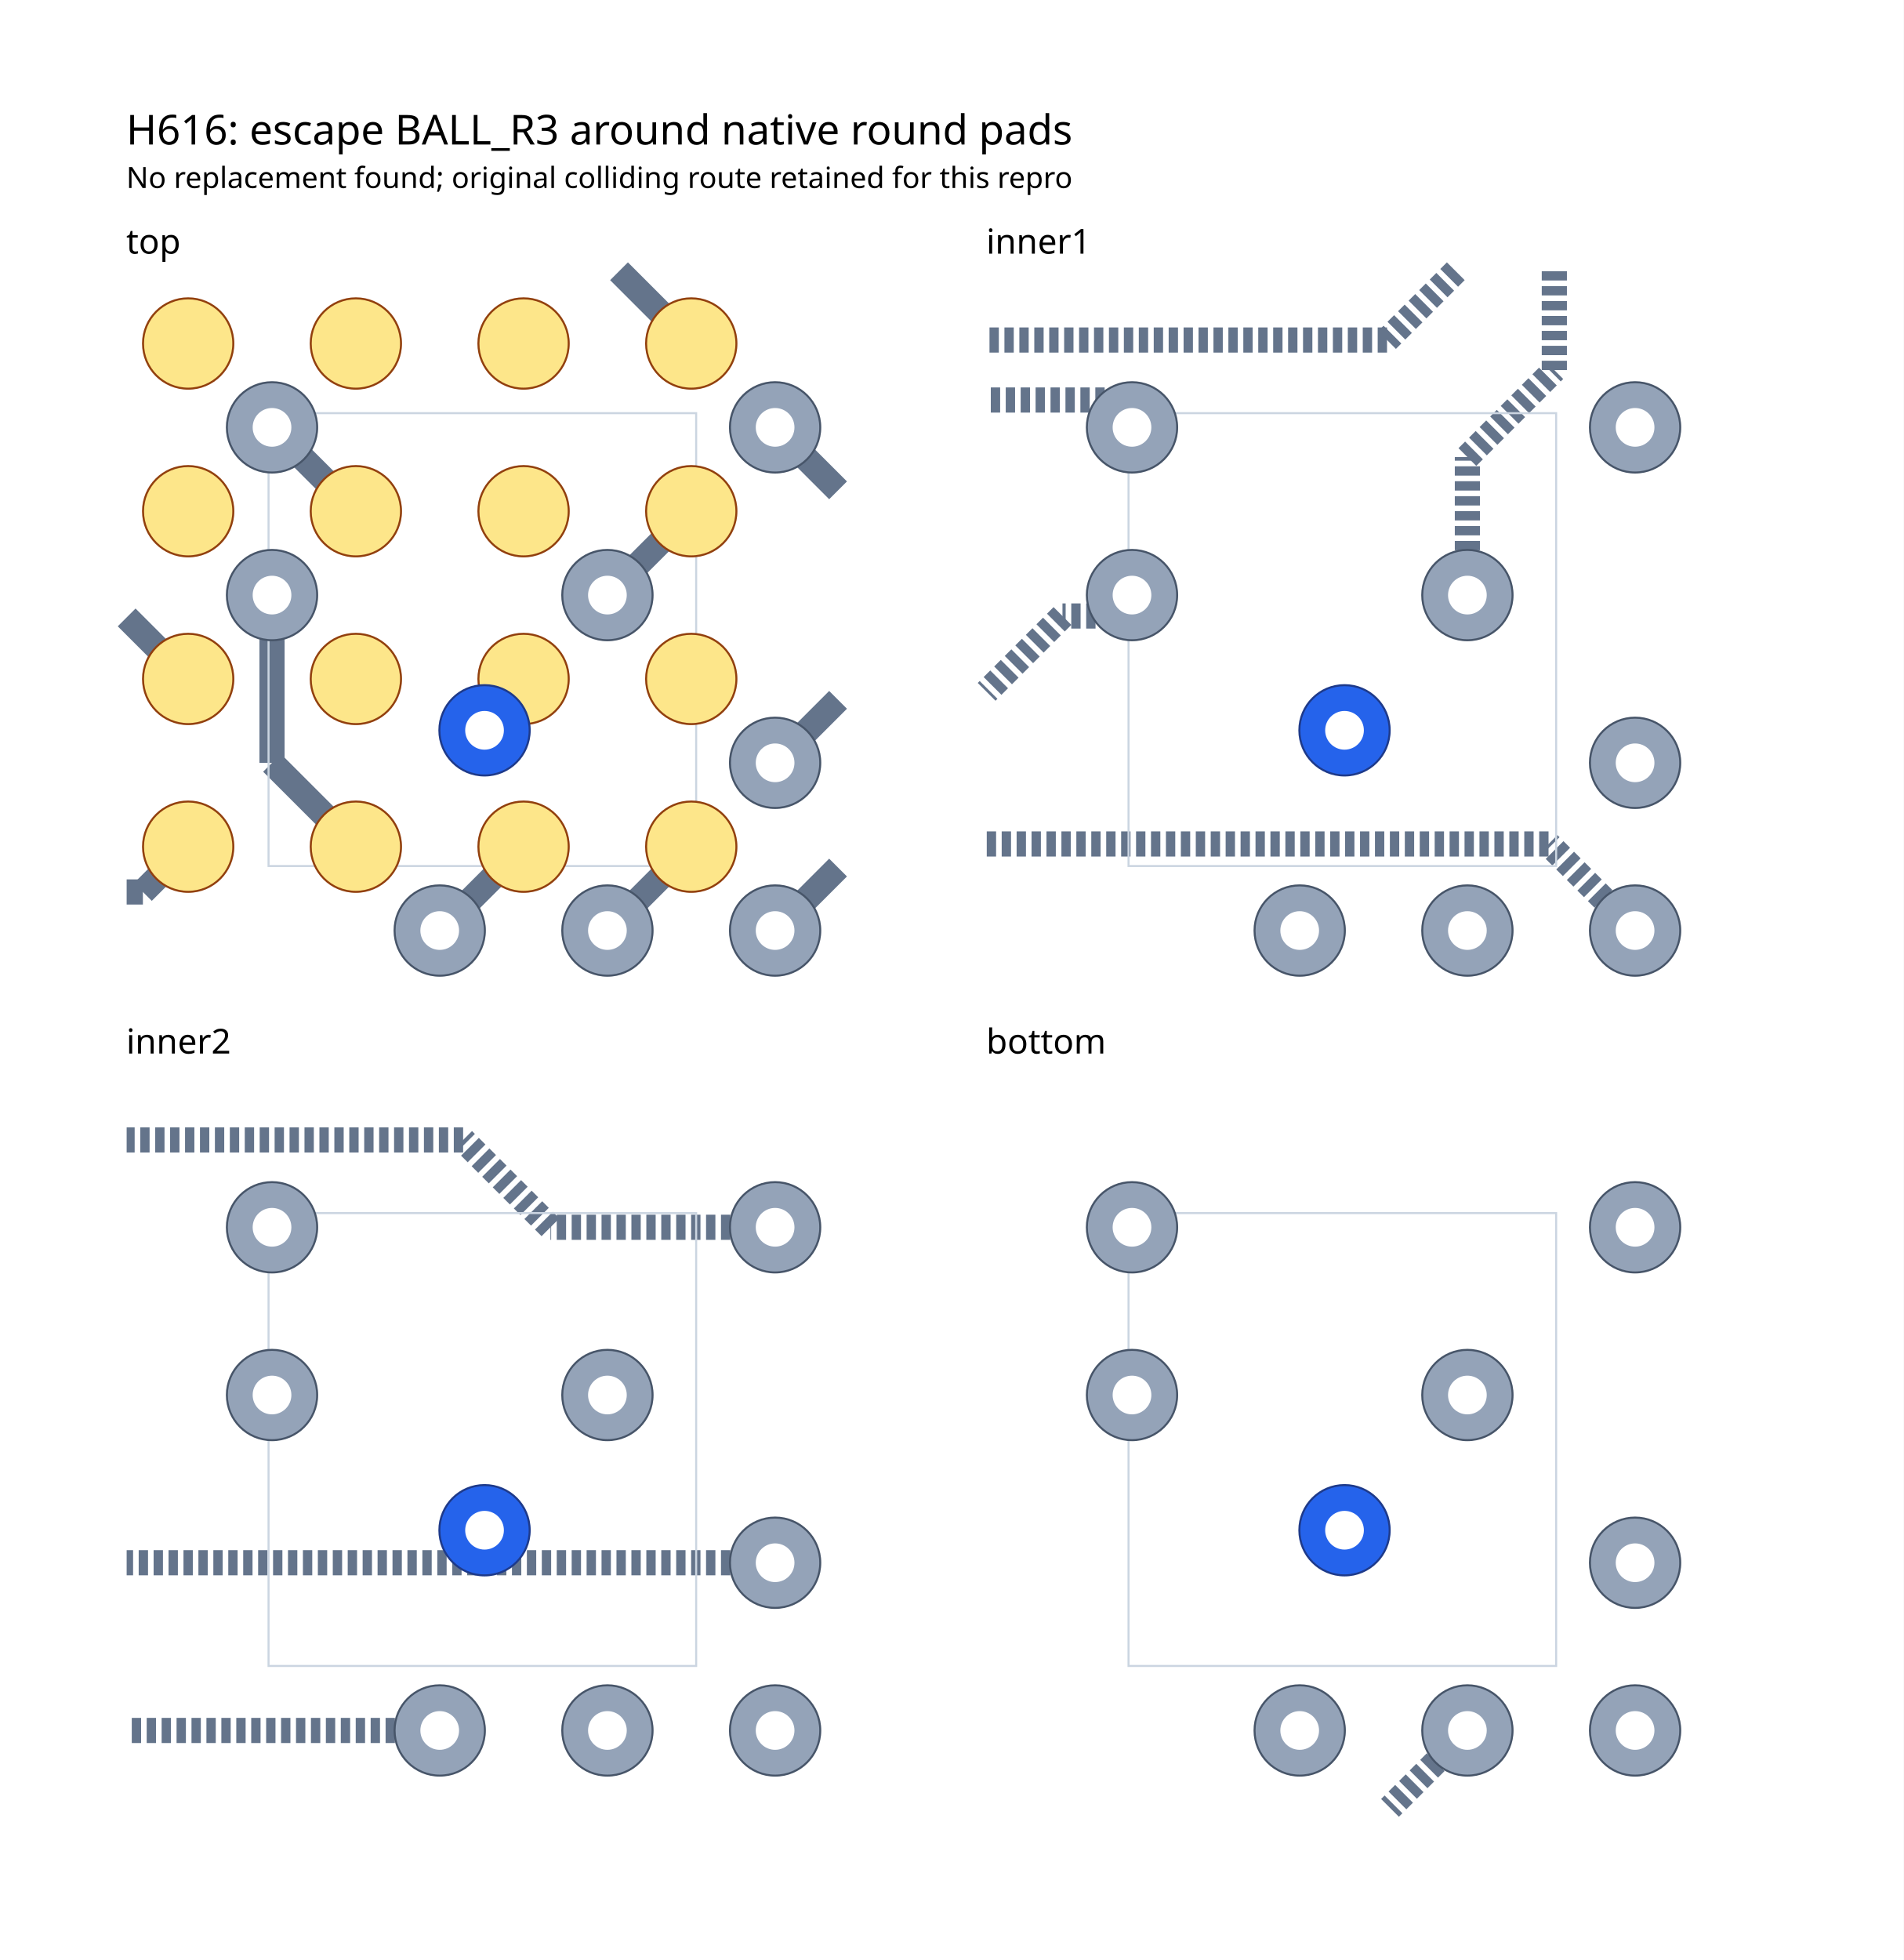
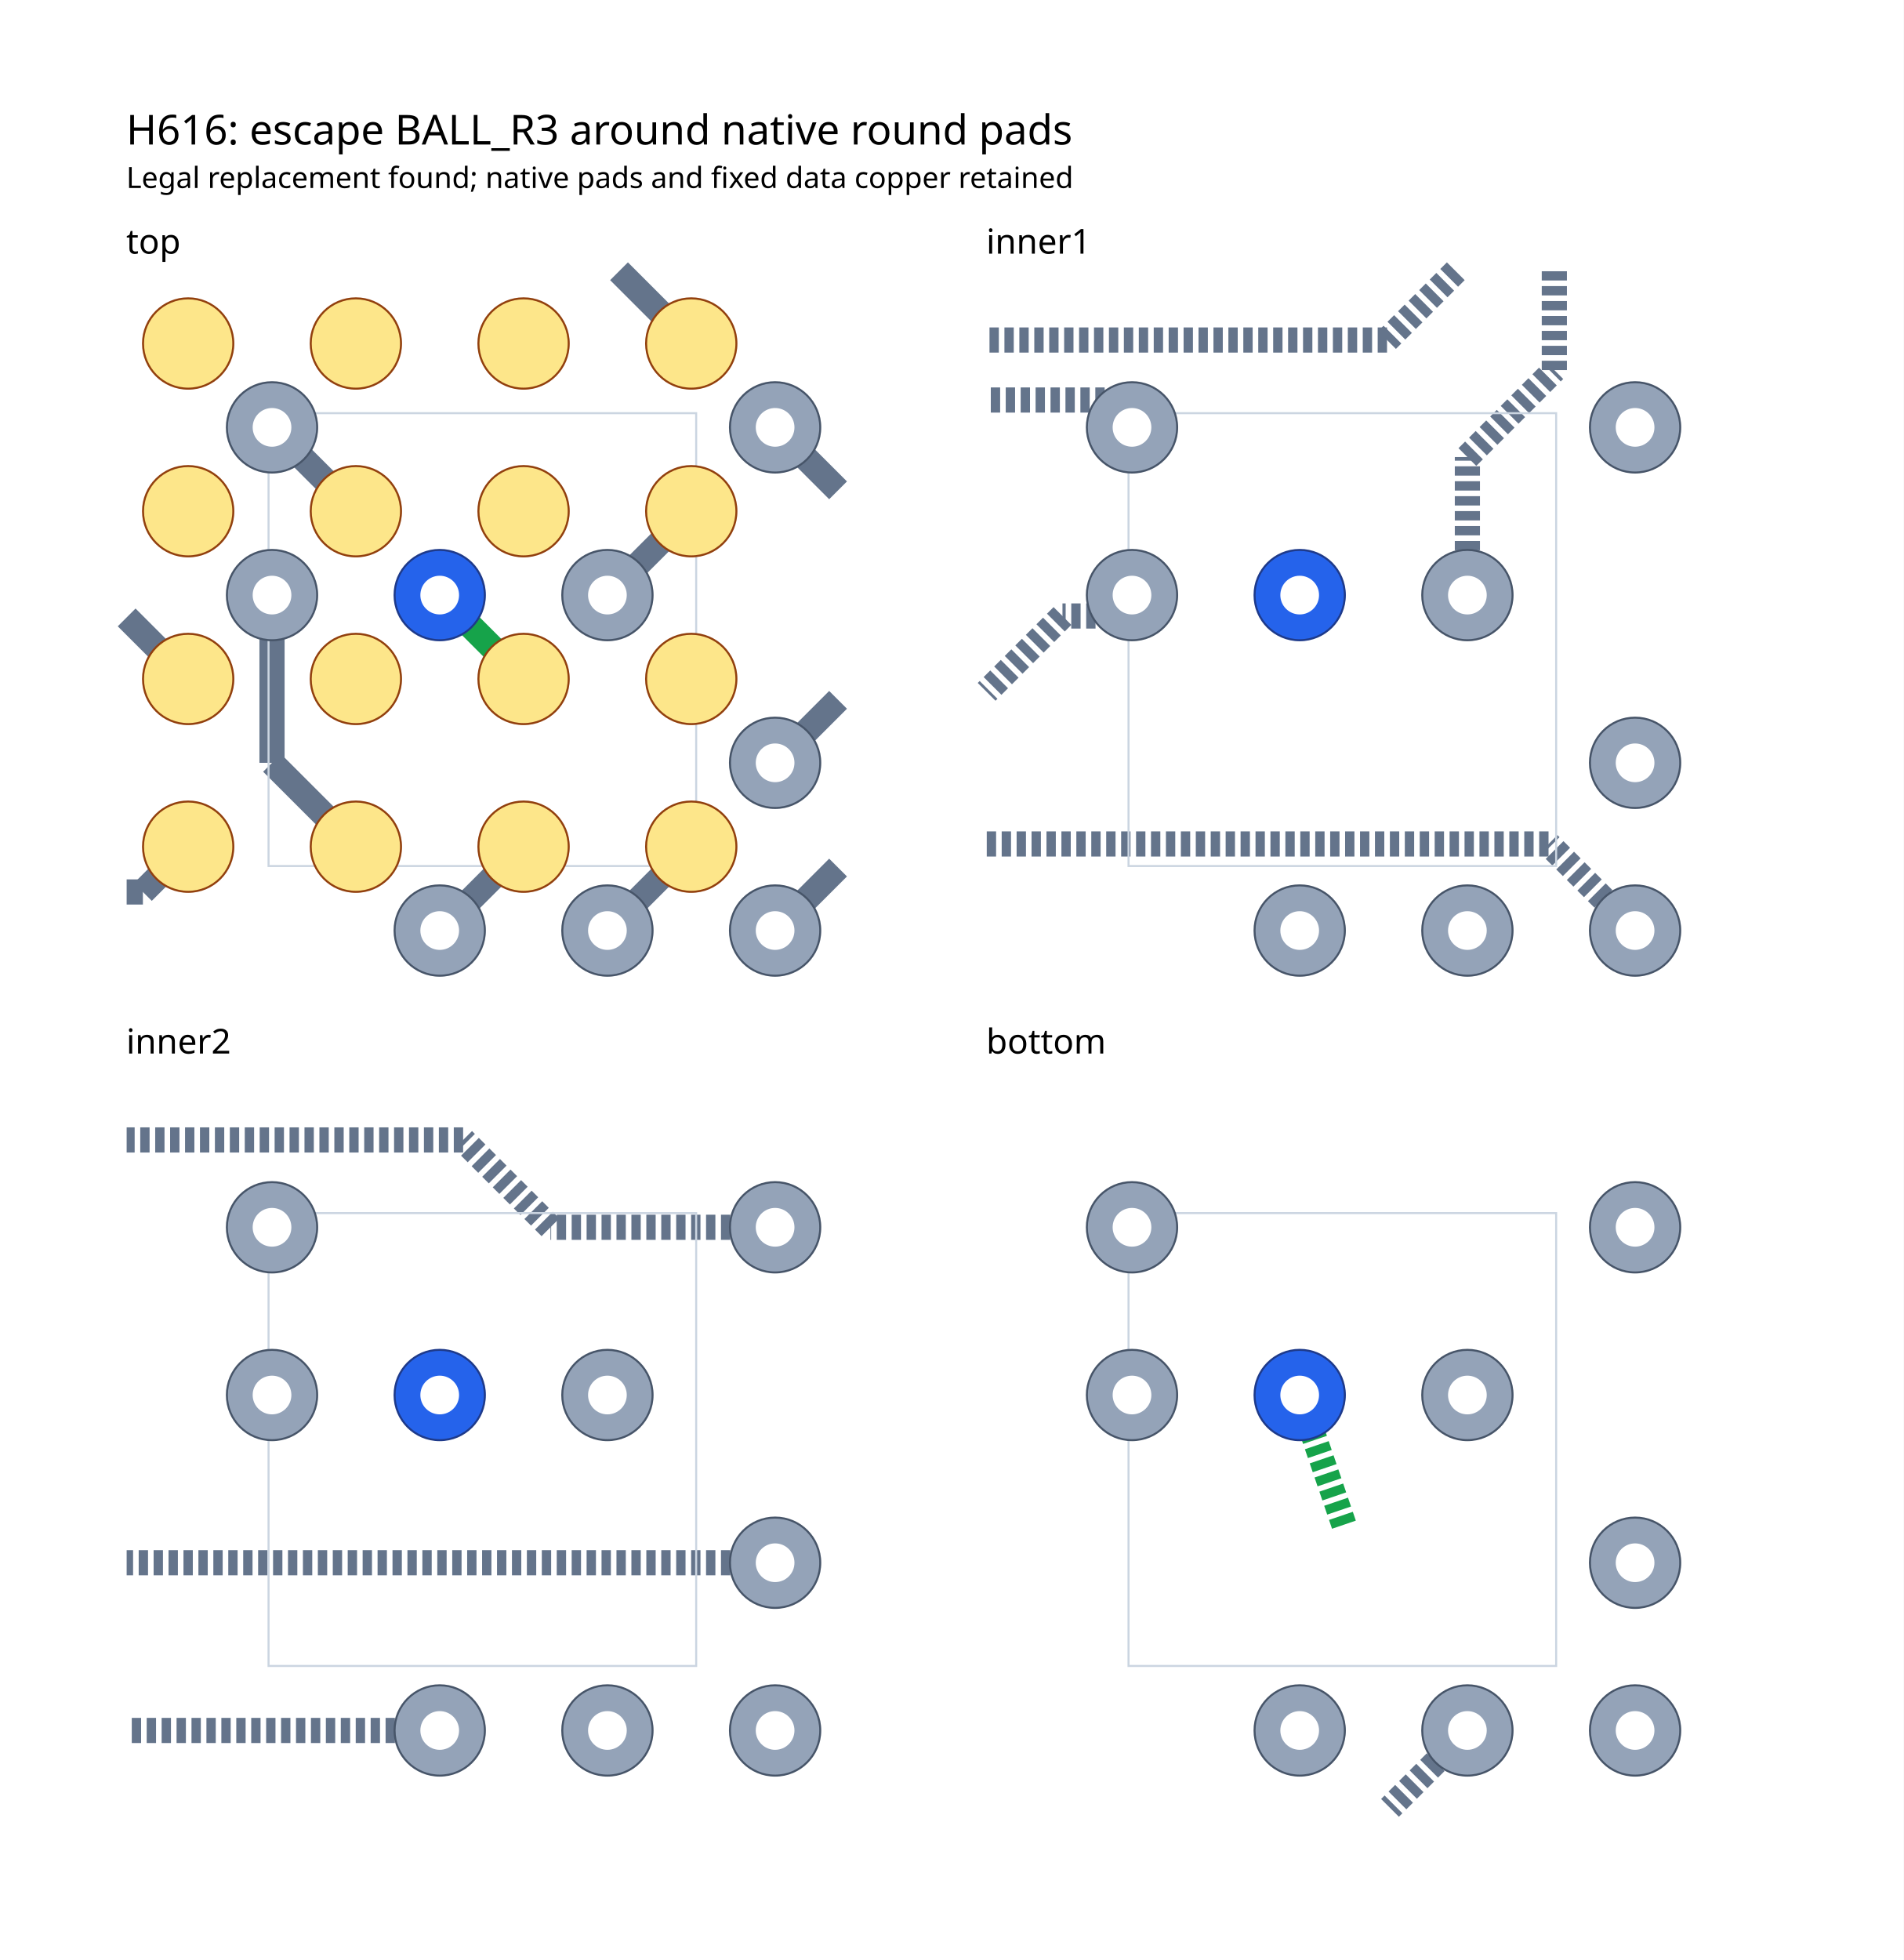
<svg xmlns="http://www.w3.org/2000/svg" width="1020" height="1050" viewBox="0 0 1020 1050">
  <rect width="100%" height="100%" fill="white" />
  <g>
    <polyline data-points="260.99999999999955,447.5000000000005 212.25,496.2499999999999" data-type="line" data-label="" points="280.529,453.578 235.603,498.505" fill="none" stroke="#64748b" stroke-width="13.478" />
  </g>
  <g>
    <polyline data-points="358.4999999999996,447.5000000000005 309.75000000000006,496.2499999999999" data-type="line" data-label="" points="370.382,453.578 325.456,498.505" fill="none" stroke="#64748b" stroke-width="13.478" />
  </g>
  <g>
    <polyline data-points="443.85611404576173,459.6438859542385 407.2500000000001,496.2499999999999" data-type="line" data-label="" points="449.044,464.77 415.309,498.505" fill="none" stroke="#64748b" stroke-width="13.478" />
  </g>
  <g>
    <polyline data-points="65.9999999999996,447.5000000000005 39.675000000001276,473.82499999999885" data-type="line" data-label="" points="100.824,453.578 76.563,477.839" fill="none" stroke="#64748b" stroke-width="13.478" />
  </g>
  <g>
    <polyline data-points="39.675000000001276,473.82499999999885 30.231114045761625,473.82499999999885" data-type="line" data-label="" points="76.563,477.839 67.86,477.839" fill="none" stroke="#64748b" stroke-width="13.478" />
  </g>
  <g>
    <polyline data-points="163.49999999999966,447.5000000000005 114.74999999999969,398.7500000000006" data-type="line" data-label="" points="190.676,453.578 145.75,408.652" fill="none" stroke="#64748b" stroke-width="13.478" />
  </g>
  <g>
    <polyline data-points="114.74999999999969,398.7500000000006 114.74999999999969,301.25000000000057" data-type="line" data-label="" points="145.75,408.652 145.75,318.799" fill="none" stroke="#64748b" stroke-width="13.478" />
  </g>
  <g>
    <polyline data-points="65.9999999999996,350.00000000000045 30.231114045761625,314.23111404576184" data-type="line" data-label="" points="100.824,363.725 67.86,330.762" fill="none" stroke="#64748b" stroke-width="13.478" />
  </g>
  <g>
    <polyline data-points="163.49999999999966,252.50000000000043 114.74999999999989,203.75" data-type="line" data-label="" points="190.676,273.873 145.75,228.946" fill="none" stroke="#64748b" stroke-width="13.478" />
  </g>
  <g>
    <polyline data-points="443.85611404576173,240.35611404576244 407.24999999999983,203.75" data-type="line" data-label="" points="449.044,262.681 415.309,228.946" fill="none" stroke="#64748b" stroke-width="13.478" />
  </g>
  <g>
    <polyline data-points="358.4999999999996,155.00000000000063 316.50000000000057,113.000000000001" data-type="line" data-label="" points="370.382,184.02 331.676,145.314" fill="none" stroke="#64748b" stroke-width="13.478" />
  </g>
  <g>
    <polyline data-points="443.85611404576173,362.1438859542385 407.2500000000001,398.7500000000001" data-type="line" data-label="" points="449.044,374.917 415.309,408.652" fill="none" stroke="#64748b" stroke-width="13.478" />
  </g>
  <g>
    <polyline data-points="358.4999999999996,252.50000000000043 309.75000000000006,301.25000000000006" data-type="line" data-label="" points="370.382,273.873 325.456,318.799" fill="none" stroke="#64748b" stroke-width="13.478" />
  </g>
  <g>
-     <polyline data-points="238.309286705001,379.85620170394606 249.6,361.40000000000003" data-type="line" data-label="" points="259.618,391.24 270.024,374.231" fill="none" stroke="#dc2626" stroke-width="13.478" />
-   </g>
-   <g>
-     <polyline data-points="249.6,361.40000000000003 260.99999999999955,350.00000000000045" data-type="line" data-label="" points="270.024,374.231 280.529,363.725" fill="none" stroke="#dc2626" stroke-width="13.478" />
+     <polyline data-points="212.2499999999996,301.25000000000034 260.99999999999955,350.00000000000045" data-type="line" data-label="" points="235.603,318.799 280.529,363.725" fill="none" stroke="#16a34a" stroke-width="13.478" />
  </g>
  <g>
    <polyline data-points="907.2500000000001,496.2499999999999 856.9249999999988,445.9249999999986" data-type="line" data-label="" points="876.093,498.505 829.715,452.127" fill="none" stroke="#64748b" stroke-width="13.478" stroke-dasharray="5 3" />
  </g>
  <g>
    <polyline data-points="856.9249999999988,445.9249999999986 530.2311140457616,445.9249999999986" data-type="line" data-label="" points="829.715,452.127 528.644,452.127" fill="none" stroke="#64748b" stroke-width="13.478" stroke-dasharray="5 3" />
  </g>
  <g>
    <polyline data-points="614.7499999999997,301.25000000000057 602.6000000000008,313.3999999999994" data-type="line" data-label="" points="606.534,318.799 595.337,329.996" fill="none" stroke="#64748b" stroke-width="13.478" stroke-dasharray="5 3" />
  </g>
  <g>
    <polyline data-points="602.6000000000008,313.3999999999994 602.2249999999999,313.3999999999994" data-type="line" data-label="" points="595.337,329.996 594.992,329.996" fill="none" stroke="#64748b" stroke-width="13.478" stroke-dasharray="5 3" />
  </g>
  <g>
    <polyline data-points="602.2249999999999,313.3999999999994 574.3249999999999,313.3999999999994" data-type="line" data-label="" points="594.992,329.996 569.28,329.996" fill="none" stroke="#64748b" stroke-width="13.478" stroke-dasharray="5 3" />
  </g>
  <g>
    <polyline data-points="574.3249999999999,313.3999999999994 530.2311140457616,357.49388595423784" data-type="line" data-label="" points="569.28,329.996 528.644,370.632" fill="none" stroke="#64748b" stroke-width="13.478" stroke-dasharray="5 3" />
  </g>
  <g>
    <polyline data-points="614.7499999999999,203.75 598.8499999999991,187.84999999999923" data-type="line" data-label="" points="606.534,228.946 591.881,214.293" fill="none" stroke="#64748b" stroke-width="13.478" stroke-dasharray="5 3" />
  </g>
  <g>
    <polyline data-points="598.8499999999991,187.84999999999923 530.2311140457616,187.84999999999923" data-type="line" data-label="" points="591.881,214.293 528.644,214.293" fill="none" stroke="#64748b" stroke-width="13.478" stroke-dasharray="5 3" />
  </g>
  <g>
    <polyline data-points="802.9999999999991,113.000000000001 763.0250000000005,152.9749999999995" data-type="line" data-label="" points="780.02,145.314 743.18,182.153" fill="none" stroke="#64748b" stroke-width="13.478" stroke-dasharray="5 3" />
  </g>
  <g>
    <polyline data-points="763.0250000000005,152.9749999999995 530.2311140457616,152.9749999999995" data-type="line" data-label="" points="743.18,182.153 528.644,182.153" fill="none" stroke="#64748b" stroke-width="13.478" stroke-dasharray="5 3" />
  </g>
  <g>
    <polyline data-points="809.75,301.25000000000006 809.75,220.99999999999977" data-type="line" data-label="" points="786.24,318.799 786.24,244.843" fill="none" stroke="#64748b" stroke-width="13.478" stroke-dasharray="5 3" />
  </g>
  <g>
    <polyline data-points="809.75,220.99999999999977 860.3000000000002,170.44999999999982" data-type="line" data-label="" points="786.24,244.843 832.825,198.258" fill="none" stroke="#64748b" stroke-width="13.478" stroke-dasharray="5 3" />
  </g>
  <g>
    <polyline data-points="860.3000000000002,170.44999999999982 860.3000000000002,113.000000000001" data-type="line" data-label="" points="832.825,198.258 832.825,145.314" fill="none" stroke="#64748b" stroke-width="13.478" stroke-dasharray="5 3" />
  </g>
  <g>
    <polyline data-points="212.25,961.2499999999999 30.231114045761625,961.2499999999999" data-type="line" data-label="" points="235.603,927.034 67.86,927.034" fill="none" stroke="#64748b" stroke-width="13.478" stroke-dasharray="5 3" />
  </g>
  <g>
    <polyline data-points="407.24999999999983,668.75 276.6375000000001,668.75" data-type="line" data-label="" points="415.309,657.475 294.94,657.475" fill="none" stroke="#64748b" stroke-width="13.478" stroke-dasharray="5 3" />
  </g>
  <g>
    <polyline data-points="276.6375000000001,668.75 225.86249999999959,617.9749999999995" data-type="line" data-label="" points="294.94,657.475 248.148,610.683" fill="none" stroke="#64748b" stroke-width="13.478" stroke-dasharray="5 3" />
  </g>
  <g>
    <polyline data-points="225.86249999999959,617.9749999999995 30.231114045761625,617.9749999999995" data-type="line" data-label="" points="248.148,610.683 67.86,610.683" fill="none" stroke="#64748b" stroke-width="13.478" stroke-dasharray="5 3" />
  </g>
  <g>
    <polyline data-points="407.2500000000001,863.7500000000001 30.231114045761657,863.7500000000001" data-type="line" data-label="" points="415.309,837.181 67.86,837.181" fill="none" stroke="#64748b" stroke-width="13.478" stroke-dasharray="5 3" />
  </g>
  <g>
    <polyline data-points="809.75,961.2499999999999 764.7499999999989,1006.2500000000011" data-type="line" data-label="" points="786.24,927.034 744.77,968.505" fill="none" stroke="#64748b" stroke-width="13.478" stroke-dasharray="5 3" />
  </g>
  <g>
-     <polyline data-points="737.9668357848532,841.6331642151465 737.9668357848533,841.6331642151465" data-type="line" data-label="" points="720.087,816.799 720.087,816.799" fill="none" stroke="#dc2626" stroke-width="13.478" stroke-dasharray="5 3" />
-   </g>
-   <g>
-     <polyline data-points="737.9668357848533,841.6331642151465 738.309286705001,844.856201703946" data-type="line" data-label="" points="720.087,816.799 720.403,819.769" fill="none" stroke="#dc2626" stroke-width="13.478" stroke-dasharray="5 3" />
+     <polyline data-points="737.9668357848532,841.6331642151465 712.2499999999995,766.2500000000003" data-type="line" data-label="" points="720.087,816.799 696.387,747.328" fill="none" stroke="#16a34a" stroke-width="13.478" stroke-dasharray="5 3" />
  </g>
  <g>
    <rect data-type="rect" data-label="" data-x="510" data-y="525" x="40" y="41.176" width="940" height="967.647" fill="transparent" stroke="none" stroke-width="1.085" />
  </g>
  <g>
    <rect data-type="rect" data-label="" data-x="237.04361404576167" data-y="327.125000000001" x="143.889" y="221.343" width="229.125" height="242.603" fill="transparent" stroke="#cbd5e1" stroke-width="1.085" />
  </g>
  <g>
    <rect data-type="rect" data-label="" data-x="737.0436140457616" data-y="327.125000000001" x="604.674" y="221.343" width="229.125" height="242.603" fill="transparent" stroke="#cbd5e1" stroke-width="1.085" />
  </g>
  <g>
    <rect data-type="rect" data-label="" data-x="237.04361404576167" data-y="792.125000000001" x="143.889" y="649.873" width="229.125" height="242.603" fill="transparent" stroke="#cbd5e1" stroke-width="1.085" />
  </g>
  <g>
    <rect data-type="rect" data-label="" data-x="737.0436140457616" data-y="792.125000000001" x="604.674" y="649.873" width="229.125" height="242.603" fill="transparent" stroke="#cbd5e1" stroke-width="1.085" />
  </g>
  <circle data-type="circle" data-label="" data-x="358.4999999999996" data-y="155.00000000000063" cx="370.382" cy="184.02" r="24.191" fill="#fde68a" stroke="#92400e" stroke-width="1.085" />
  <circle data-type="circle" data-label="" data-x="358.4999999999996" data-y="252.50000000000043" cx="370.382" cy="273.873" r="24.191" fill="#fde68a" stroke="#92400e" stroke-width="1.085" />
  <circle data-type="circle" data-label="" data-x="358.4999999999996" data-y="350.00000000000045" cx="370.382" cy="363.725" r="24.191" fill="#fde68a" stroke="#92400e" stroke-width="1.085" />
  <circle data-type="circle" data-label="" data-x="358.4999999999996" data-y="447.5000000000005" cx="370.382" cy="453.578" r="24.191" fill="#fde68a" stroke="#92400e" stroke-width="1.085" />
  <circle data-type="circle" data-label="" data-x="260.99999999999955" data-y="155.00000000000063" cx="280.529" cy="184.02" r="24.191" fill="#fde68a" stroke="#92400e" stroke-width="1.085" />
  <circle data-type="circle" data-label="" data-x="260.99999999999955" data-y="252.50000000000043" cx="280.529" cy="273.873" r="24.191" fill="#fde68a" stroke="#92400e" stroke-width="1.085" />
  <circle data-type="circle" data-label="" data-x="260.99999999999955" data-y="350.00000000000045" cx="280.529" cy="363.725" r="24.191" fill="#fde68a" stroke="#92400e" stroke-width="1.085" />
  <circle data-type="circle" data-label="" data-x="260.99999999999955" data-y="447.5000000000005" cx="280.529" cy="453.578" r="24.191" fill="#fde68a" stroke="#92400e" stroke-width="1.085" />
  <circle data-type="circle" data-label="" data-x="163.49999999999966" data-y="155.00000000000063" cx="190.676" cy="184.02" r="24.191" fill="#fde68a" stroke="#92400e" stroke-width="1.085" />
  <circle data-type="circle" data-label="" data-x="163.49999999999966" data-y="252.50000000000043" cx="190.676" cy="273.873" r="24.191" fill="#fde68a" stroke="#92400e" stroke-width="1.085" />
  <circle data-type="circle" data-label="" data-x="163.49999999999966" data-y="350.00000000000045" cx="190.676" cy="363.725" r="24.191" fill="#fde68a" stroke="#92400e" stroke-width="1.085" />
  <circle data-type="circle" data-label="" data-x="163.49999999999966" data-y="447.5000000000005" cx="190.676" cy="453.578" r="24.191" fill="#fde68a" stroke="#92400e" stroke-width="1.085" />
  <circle data-type="circle" data-label="" data-x="65.9999999999996" data-y="155.00000000000063" cx="100.824" cy="184.02" r="24.191" fill="#fde68a" stroke="#92400e" stroke-width="1.085" />
  <circle data-type="circle" data-label="" data-x="65.9999999999996" data-y="252.50000000000043" cx="100.824" cy="273.873" r="24.191" fill="#fde68a" stroke="#92400e" stroke-width="1.085" />
  <circle data-type="circle" data-label="" data-x="65.9999999999996" data-y="350.00000000000045" cx="100.824" cy="363.725" r="24.191" fill="#fde68a" stroke="#92400e" stroke-width="1.085" />
  <circle data-type="circle" data-label="" data-x="65.9999999999996" data-y="447.5000000000005" cx="100.824" cy="453.578" r="24.191" fill="#fde68a" stroke="#92400e" stroke-width="1.085" />
  <circle data-type="circle" data-label="" data-x="212.25" data-y="496.2499999999999" cx="235.603" cy="498.505" r="24.191" fill="#94a3b8" stroke="#475569" stroke-width="1.085" />
  <circle data-type="circle" data-label="" data-x="212.25" data-y="496.2499999999999" cx="235.603" cy="498.505" r="10.368" fill="white" stroke="none" stroke-width="1.085" />
  <circle data-type="circle" data-label="" data-x="309.75000000000006" data-y="496.2499999999999" cx="325.456" cy="498.505" r="24.191" fill="#94a3b8" stroke="#475569" stroke-width="1.085" />
  <circle data-type="circle" data-label="" data-x="309.75000000000006" data-y="496.2499999999999" cx="325.456" cy="498.505" r="10.368" fill="white" stroke="none" stroke-width="1.085" />
  <circle data-type="circle" data-label="" data-x="407.2500000000001" data-y="496.2499999999999" cx="415.309" cy="498.505" r="24.191" fill="#94a3b8" stroke="#475569" stroke-width="1.085" />
  <circle data-type="circle" data-label="" data-x="407.2500000000001" data-y="496.2499999999999" cx="415.309" cy="498.505" r="10.368" fill="white" stroke="none" stroke-width="1.085" />
  <circle data-type="circle" data-label="" data-x="114.74999999999969" data-y="301.25000000000057" cx="145.75" cy="318.799" r="24.191" fill="#94a3b8" stroke="#475569" stroke-width="1.085" />
  <circle data-type="circle" data-label="" data-x="114.74999999999969" data-y="301.25000000000057" cx="145.75" cy="318.799" r="10.368" fill="white" stroke="none" stroke-width="1.085" />
  <circle data-type="circle" data-label="" data-x="114.74999999999989" data-y="203.75" cx="145.75" cy="228.946" r="24.191" fill="#94a3b8" stroke="#475569" stroke-width="1.085" />
  <circle data-type="circle" data-label="" data-x="114.74999999999989" data-y="203.75" cx="145.75" cy="228.946" r="10.368" fill="white" stroke="none" stroke-width="1.085" />
  <circle data-type="circle" data-label="" data-x="407.24999999999983" data-y="203.75" cx="415.309" cy="228.946" r="24.191" fill="#94a3b8" stroke="#475569" stroke-width="1.085" />
  <circle data-type="circle" data-label="" data-x="407.24999999999983" data-y="203.75" cx="415.309" cy="228.946" r="10.368" fill="white" stroke="none" stroke-width="1.085" />
  <circle data-type="circle" data-label="" data-x="407.2500000000001" data-y="398.7500000000001" cx="415.309" cy="408.652" r="24.191" fill="#94a3b8" stroke="#475569" stroke-width="1.085" />
  <circle data-type="circle" data-label="" data-x="407.2500000000001" data-y="398.7500000000001" cx="415.309" cy="408.652" r="10.368" fill="white" stroke="none" stroke-width="1.085" />
  <circle data-type="circle" data-label="" data-x="309.75000000000006" data-y="301.25000000000006" cx="325.456" cy="318.799" r="24.191" fill="#94a3b8" stroke="#475569" stroke-width="1.085" />
  <circle data-type="circle" data-label="" data-x="309.75000000000006" data-y="301.25000000000006" cx="325.456" cy="318.799" r="10.368" fill="white" stroke="none" stroke-width="1.085" />
-   <circle data-type="circle" data-label="" data-x="238.309286705001" data-y="379.85620170394606" cx="259.618" cy="391.24" r="24.191" fill="#2563eb" stroke="#1e3a8a" stroke-width="1.085" />
-   <circle data-type="circle" data-label="" data-x="238.309286705001" data-y="379.85620170394606" cx="259.618" cy="391.24" r="10.368" fill="white" stroke="none" stroke-width="1.085" />
+   <circle data-type="circle" data-label="" data-x="212.2499999999996" data-y="301.25000000000034" cx="235.603" cy="318.799" r="24.191" fill="#2563eb" stroke="#1e3a8a" stroke-width="1.085" />
+   <circle data-type="circle" data-label="" data-x="212.2499999999996" data-y="301.25000000000034" cx="235.603" cy="318.799" r="10.368" fill="white" stroke="none" stroke-width="1.085" />
  <circle data-type="circle" data-label="" data-x="712.25" data-y="496.2499999999999" cx="696.387" cy="498.505" r="24.191" fill="#94a3b8" stroke="#475569" stroke-width="1.085" />
  <circle data-type="circle" data-label="" data-x="712.25" data-y="496.2499999999999" cx="696.387" cy="498.505" r="10.368" fill="white" stroke="none" stroke-width="1.085" />
  <circle data-type="circle" data-label="" data-x="809.75" data-y="496.2499999999999" cx="786.24" cy="498.505" r="24.191" fill="#94a3b8" stroke="#475569" stroke-width="1.085" />
  <circle data-type="circle" data-label="" data-x="809.75" data-y="496.2499999999999" cx="786.24" cy="498.505" r="10.368" fill="white" stroke="none" stroke-width="1.085" />
  <circle data-type="circle" data-label="" data-x="907.2500000000001" data-y="496.2499999999999" cx="876.093" cy="498.505" r="24.191" fill="#94a3b8" stroke="#475569" stroke-width="1.085" />
  <circle data-type="circle" data-label="" data-x="907.2500000000001" data-y="496.2499999999999" cx="876.093" cy="498.505" r="10.368" fill="white" stroke="none" stroke-width="1.085" />
  <circle data-type="circle" data-label="" data-x="614.7499999999997" data-y="301.25000000000057" cx="606.534" cy="318.799" r="24.191" fill="#94a3b8" stroke="#475569" stroke-width="1.085" />
  <circle data-type="circle" data-label="" data-x="614.7499999999997" data-y="301.25000000000057" cx="606.534" cy="318.799" r="10.368" fill="white" stroke="none" stroke-width="1.085" />
  <circle data-type="circle" data-label="" data-x="614.7499999999999" data-y="203.75" cx="606.534" cy="228.946" r="24.191" fill="#94a3b8" stroke="#475569" stroke-width="1.085" />
  <circle data-type="circle" data-label="" data-x="614.7499999999999" data-y="203.75" cx="606.534" cy="228.946" r="10.368" fill="white" stroke="none" stroke-width="1.085" />
  <circle data-type="circle" data-label="" data-x="907.2499999999998" data-y="203.75" cx="876.093" cy="228.946" r="24.191" fill="#94a3b8" stroke="#475569" stroke-width="1.085" />
  <circle data-type="circle" data-label="" data-x="907.2499999999998" data-y="203.75" cx="876.093" cy="228.946" r="10.368" fill="white" stroke="none" stroke-width="1.085" />
  <circle data-type="circle" data-label="" data-x="907.2500000000001" data-y="398.7500000000001" cx="876.093" cy="408.652" r="24.191" fill="#94a3b8" stroke="#475569" stroke-width="1.085" />
  <circle data-type="circle" data-label="" data-x="907.2500000000001" data-y="398.7500000000001" cx="876.093" cy="408.652" r="10.368" fill="white" stroke="none" stroke-width="1.085" />
  <circle data-type="circle" data-label="" data-x="809.75" data-y="301.25000000000006" cx="786.24" cy="318.799" r="24.191" fill="#94a3b8" stroke="#475569" stroke-width="1.085" />
  <circle data-type="circle" data-label="" data-x="809.75" data-y="301.25000000000006" cx="786.24" cy="318.799" r="10.368" fill="white" stroke="none" stroke-width="1.085" />
-   <circle data-type="circle" data-label="" data-x="738.309286705001" data-y="379.85620170394606" cx="720.403" cy="391.24" r="24.191" fill="#2563eb" stroke="#1e3a8a" stroke-width="1.085" />
-   <circle data-type="circle" data-label="" data-x="738.309286705001" data-y="379.85620170394606" cx="720.403" cy="391.24" r="10.368" fill="white" stroke="none" stroke-width="1.085" />
+   <circle data-type="circle" data-label="" data-x="712.2499999999995" data-y="301.25000000000034" cx="696.387" cy="318.799" r="24.191" fill="#2563eb" stroke="#1e3a8a" stroke-width="1.085" />
+   <circle data-type="circle" data-label="" data-x="712.2499999999995" data-y="301.25000000000034" cx="696.387" cy="318.799" r="10.368" fill="white" stroke="none" stroke-width="1.085" />
  <circle data-type="circle" data-label="" data-x="212.25" data-y="961.2499999999999" cx="235.603" cy="927.034" r="24.191" fill="#94a3b8" stroke="#475569" stroke-width="1.085" />
  <circle data-type="circle" data-label="" data-x="212.25" data-y="961.2499999999999" cx="235.603" cy="927.034" r="10.368" fill="white" stroke="none" stroke-width="1.085" />
  <circle data-type="circle" data-label="" data-x="309.75000000000006" data-y="961.2499999999999" cx="325.456" cy="927.034" r="24.191" fill="#94a3b8" stroke="#475569" stroke-width="1.085" />
  <circle data-type="circle" data-label="" data-x="309.75000000000006" data-y="961.2499999999999" cx="325.456" cy="927.034" r="10.368" fill="white" stroke="none" stroke-width="1.085" />
  <circle data-type="circle" data-label="" data-x="407.2500000000001" data-y="961.2499999999999" cx="415.309" cy="927.034" r="24.191" fill="#94a3b8" stroke="#475569" stroke-width="1.085" />
  <circle data-type="circle" data-label="" data-x="407.2500000000001" data-y="961.2499999999999" cx="415.309" cy="927.034" r="10.368" fill="white" stroke="none" stroke-width="1.085" />
  <circle data-type="circle" data-label="" data-x="114.74999999999969" data-y="766.2500000000006" cx="145.75" cy="747.328" r="24.191" fill="#94a3b8" stroke="#475569" stroke-width="1.085" />
  <circle data-type="circle" data-label="" data-x="114.74999999999969" data-y="766.2500000000006" cx="145.75" cy="747.328" r="10.368" fill="white" stroke="none" stroke-width="1.085" />
  <circle data-type="circle" data-label="" data-x="114.74999999999989" data-y="668.75" cx="145.75" cy="657.475" r="24.191" fill="#94a3b8" stroke="#475569" stroke-width="1.085" />
  <circle data-type="circle" data-label="" data-x="114.74999999999989" data-y="668.75" cx="145.75" cy="657.475" r="10.368" fill="white" stroke="none" stroke-width="1.085" />
  <circle data-type="circle" data-label="" data-x="407.24999999999983" data-y="668.75" cx="415.309" cy="657.475" r="24.191" fill="#94a3b8" stroke="#475569" stroke-width="1.085" />
  <circle data-type="circle" data-label="" data-x="407.24999999999983" data-y="668.75" cx="415.309" cy="657.475" r="10.368" fill="white" stroke="none" stroke-width="1.085" />
  <circle data-type="circle" data-label="" data-x="407.2500000000001" data-y="863.7500000000001" cx="415.309" cy="837.181" r="24.191" fill="#94a3b8" stroke="#475569" stroke-width="1.085" />
  <circle data-type="circle" data-label="" data-x="407.2500000000001" data-y="863.7500000000001" cx="415.309" cy="837.181" r="10.368" fill="white" stroke="none" stroke-width="1.085" />
  <circle data-type="circle" data-label="" data-x="309.75000000000006" data-y="766.25" cx="325.456" cy="747.328" r="24.191" fill="#94a3b8" stroke="#475569" stroke-width="1.085" />
  <circle data-type="circle" data-label="" data-x="309.75000000000006" data-y="766.25" cx="325.456" cy="747.328" r="10.368" fill="white" stroke="none" stroke-width="1.085" />
-   <circle data-type="circle" data-label="" data-x="238.309286705001" data-y="844.856201703946" cx="259.618" cy="819.769" r="24.191" fill="#2563eb" stroke="#1e3a8a" stroke-width="1.085" />
-   <circle data-type="circle" data-label="" data-x="238.309286705001" data-y="844.856201703946" cx="259.618" cy="819.769" r="10.368" fill="white" stroke="none" stroke-width="1.085" />
+   <circle data-type="circle" data-label="" data-x="212.2499999999996" data-y="766.2500000000003" cx="235.603" cy="747.328" r="24.191" fill="#2563eb" stroke="#1e3a8a" stroke-width="1.085" />
+   <circle data-type="circle" data-label="" data-x="212.2499999999996" data-y="766.2500000000003" cx="235.603" cy="747.328" r="10.368" fill="white" stroke="none" stroke-width="1.085" />
  <circle data-type="circle" data-label="" data-x="712.25" data-y="961.2499999999999" cx="696.387" cy="927.034" r="24.191" fill="#94a3b8" stroke="#475569" stroke-width="1.085" />
  <circle data-type="circle" data-label="" data-x="712.25" data-y="961.2499999999999" cx="696.387" cy="927.034" r="10.368" fill="white" stroke="none" stroke-width="1.085" />
  <circle data-type="circle" data-label="" data-x="809.75" data-y="961.2499999999999" cx="786.24" cy="927.034" r="24.191" fill="#94a3b8" stroke="#475569" stroke-width="1.085" />
  <circle data-type="circle" data-label="" data-x="809.75" data-y="961.2499999999999" cx="786.24" cy="927.034" r="10.368" fill="white" stroke="none" stroke-width="1.085" />
  <circle data-type="circle" data-label="" data-x="907.2500000000001" data-y="961.2499999999999" cx="876.093" cy="927.034" r="24.191" fill="#94a3b8" stroke="#475569" stroke-width="1.085" />
  <circle data-type="circle" data-label="" data-x="907.2500000000001" data-y="961.2499999999999" cx="876.093" cy="927.034" r="10.368" fill="white" stroke="none" stroke-width="1.085" />
  <circle data-type="circle" data-label="" data-x="614.7499999999997" data-y="766.2500000000006" cx="606.534" cy="747.328" r="24.191" fill="#94a3b8" stroke="#475569" stroke-width="1.085" />
  <circle data-type="circle" data-label="" data-x="614.7499999999997" data-y="766.2500000000006" cx="606.534" cy="747.328" r="10.368" fill="white" stroke="none" stroke-width="1.085" />
  <circle data-type="circle" data-label="" data-x="614.7499999999999" data-y="668.75" cx="606.534" cy="657.475" r="24.191" fill="#94a3b8" stroke="#475569" stroke-width="1.085" />
  <circle data-type="circle" data-label="" data-x="614.7499999999999" data-y="668.75" cx="606.534" cy="657.475" r="10.368" fill="white" stroke="none" stroke-width="1.085" />
  <circle data-type="circle" data-label="" data-x="907.2499999999998" data-y="668.75" cx="876.093" cy="657.475" r="24.191" fill="#94a3b8" stroke="#475569" stroke-width="1.085" />
  <circle data-type="circle" data-label="" data-x="907.2499999999998" data-y="668.75" cx="876.093" cy="657.475" r="10.368" fill="white" stroke="none" stroke-width="1.085" />
  <circle data-type="circle" data-label="" data-x="907.2500000000001" data-y="863.7500000000001" cx="876.093" cy="837.181" r="24.191" fill="#94a3b8" stroke="#475569" stroke-width="1.085" />
  <circle data-type="circle" data-label="" data-x="907.2500000000001" data-y="863.7500000000001" cx="876.093" cy="837.181" r="10.368" fill="white" stroke="none" stroke-width="1.085" />
  <circle data-type="circle" data-label="" data-x="809.75" data-y="766.25" cx="786.24" cy="747.328" r="24.191" fill="#94a3b8" stroke="#475569" stroke-width="1.085" />
  <circle data-type="circle" data-label="" data-x="809.75" data-y="766.25" cx="786.24" cy="747.328" r="10.368" fill="white" stroke="none" stroke-width="1.085" />
-   <circle data-type="circle" data-label="" data-x="738.309286705001" data-y="844.856201703946" cx="720.403" cy="819.769" r="24.191" fill="#2563eb" stroke="#1e3a8a" stroke-width="1.085" />
-   <circle data-type="circle" data-label="" data-x="738.309286705001" data-y="844.856201703946" cx="720.403" cy="819.769" r="10.368" fill="white" stroke="none" stroke-width="1.085" />
+   <circle data-type="circle" data-label="" data-x="712.2499999999995" data-y="766.2500000000003" cx="696.387" cy="747.328" r="24.191" fill="#2563eb" stroke="#1e3a8a" stroke-width="1.085" />
+   <circle data-type="circle" data-label="" data-x="712.2499999999995" data-y="766.2500000000003" cx="696.387" cy="747.328" r="10.368" fill="white" stroke="none" stroke-width="1.085" />
  <text data-type="text" data-label="H616: escape BALL_R3 around native round pads" data-x="30" data-y="30" x="67.647" y="68.824" fill="black" font-size="22.118" font-family="sans-serif" text-anchor="start" dominant-baseline="central">H616: escape BALL_R3 around native round pads</text>
-   <text data-type="text" data-label="No replacement found; original colliding route retained for this repro" data-x="30" data-y="58" x="67.647" y="94.627" fill="black" font-size="15.667" font-family="sans-serif" text-anchor="start" dominant-baseline="central">No replacement found; original colliding route retained for this repro</text>
+   <text data-type="text" data-label="Legal replacement found; native pads and fixed data copper retained" data-x="30" data-y="58" x="67.647" y="94.627" fill="black" font-size="15.667" font-family="sans-serif" text-anchor="start" dominant-baseline="central">Legal replacement found; native pads and fixed data copper retained</text>
  <text data-type="text" data-label="top" data-x="30" data-y="95" x="67.647" y="128.725" fill="black" font-size="18.431" font-family="sans-serif" text-anchor="start" dominant-baseline="central">top</text>
  <text data-type="text" data-label="inner1" data-x="530" data-y="95" x="528.431" y="128.725" fill="black" font-size="18.431" font-family="sans-serif" text-anchor="start" dominant-baseline="central">inner1</text>
  <text data-type="text" data-label="inner2" data-x="30" data-y="560" x="67.647" y="557.255" fill="black" font-size="18.431" font-family="sans-serif" text-anchor="start" dominant-baseline="central">inner2</text>
  <text data-type="text" data-label="bottom" data-x="530" data-y="560" x="528.431" y="557.255" fill="black" font-size="18.431" font-family="sans-serif" text-anchor="start" dominant-baseline="central">bottom</text>
  <g id="crosshair" style="display: none">
    <line id="crosshair-h" y1="0" y2="1050" stroke="#666" stroke-width="0.5" />
    <line id="crosshair-v" x1="0" x2="1020" stroke="#666" stroke-width="0.5" />
    <text id="coordinates" font-family="monospace" font-size="12" fill="#666" />
  </g>
</svg>
